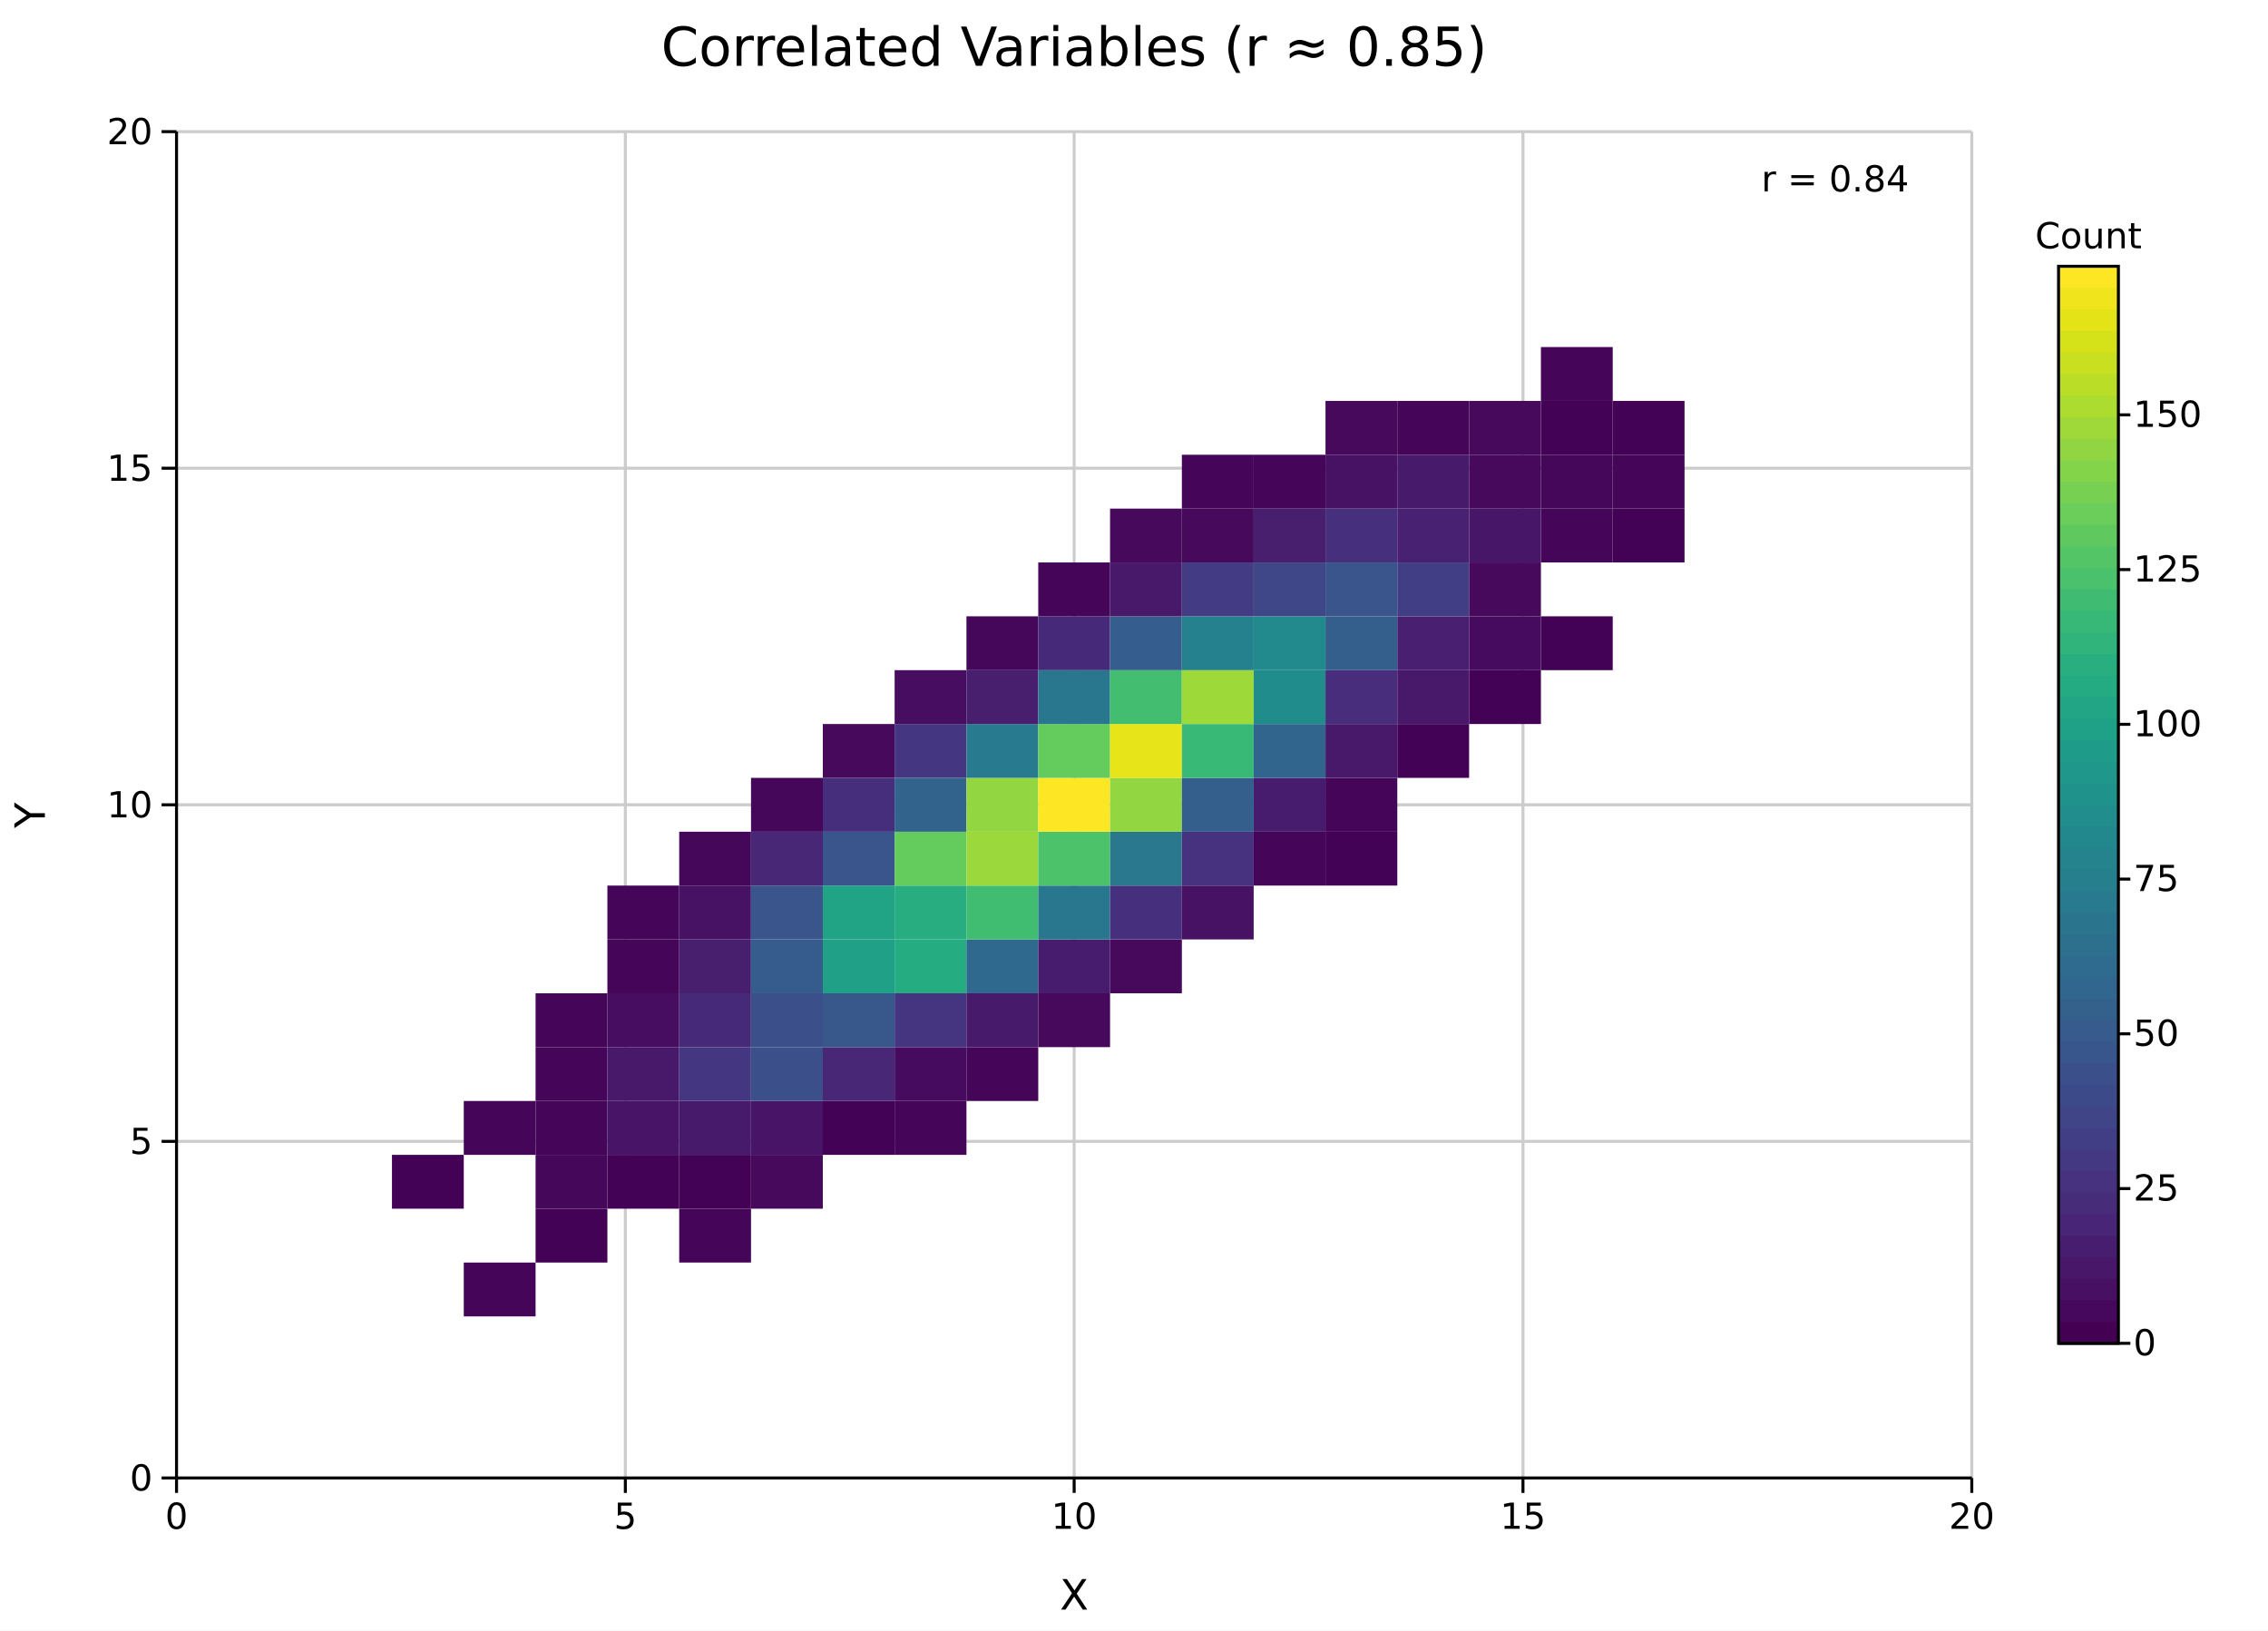
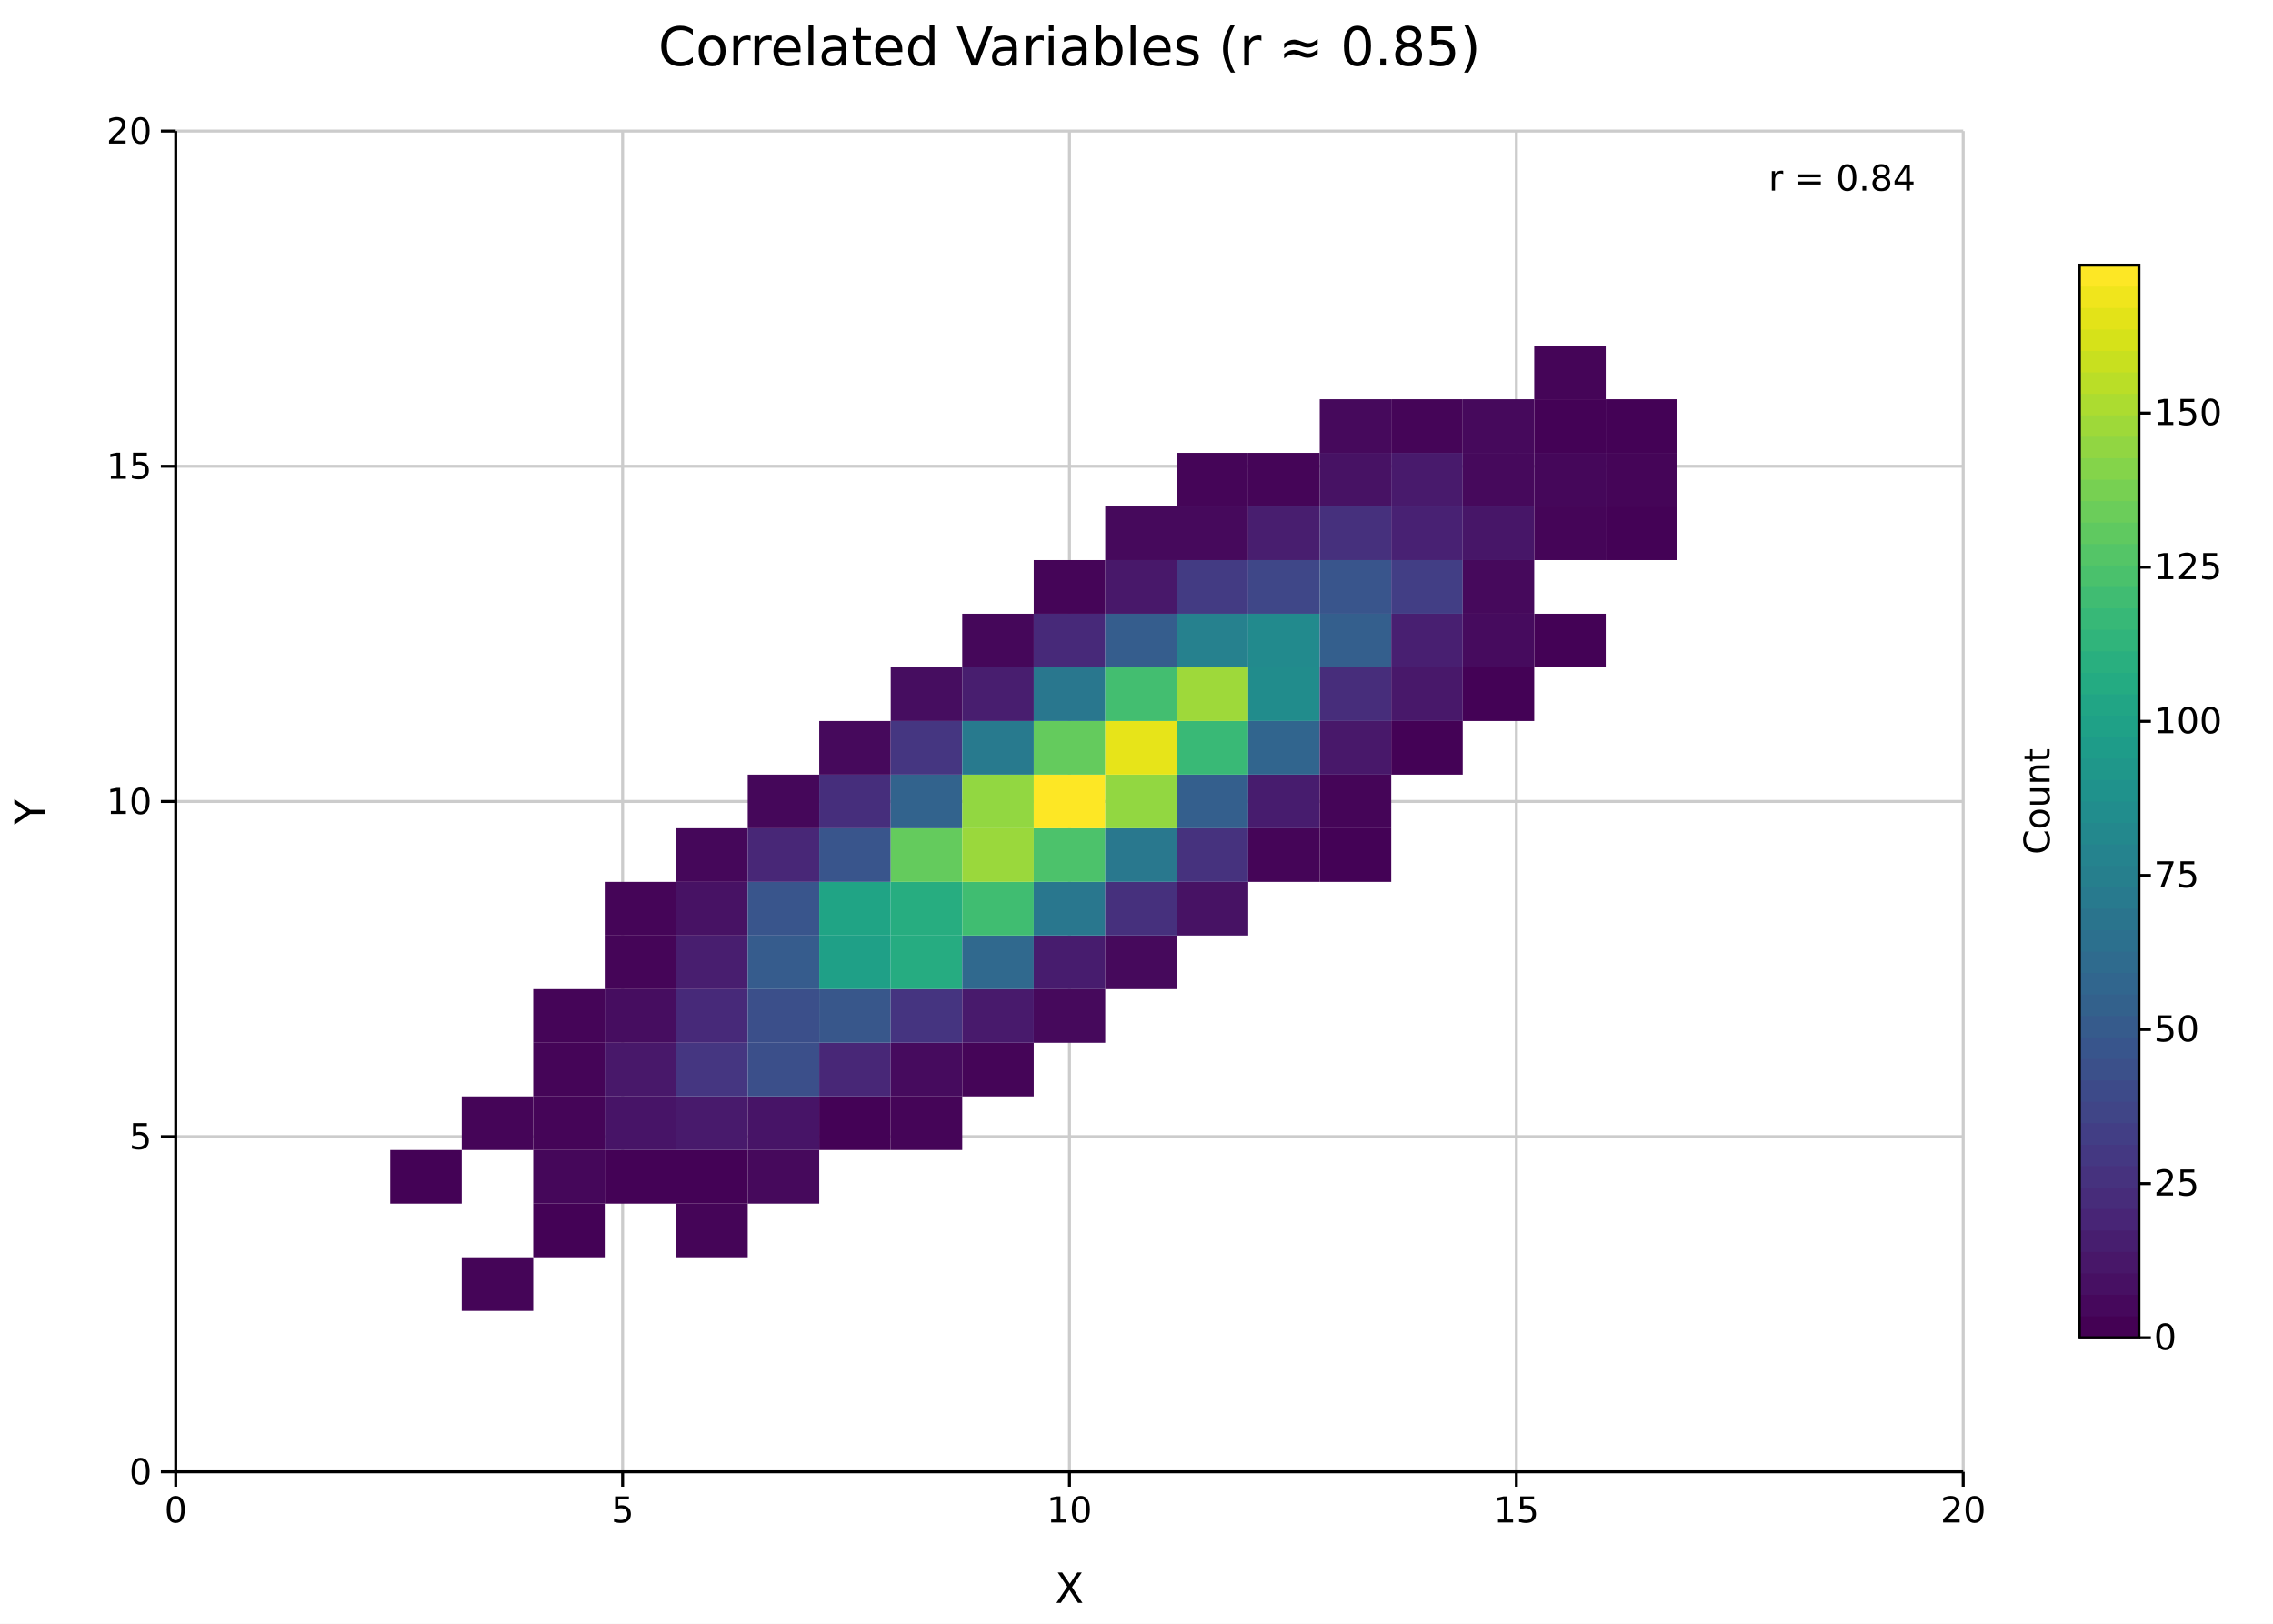
- <svg xmlns="http://www.w3.org/2000/svg" width="758" height="545" font-family="DejaVu Sans, Liberation Sans, Arial, sans-serif" fill="black">
+ <svg xmlns="http://www.w3.org/2000/svg" width="763" height="545" font-family="DejaVu Sans, Liberation Sans, Arial, sans-serif" fill="black">
  <rect width="100%" height="100%" fill="white" />
+   <defs>
+     <clipPath id="kuva-clip-1">
+       <rect x="59" y="44" width="600" height="450" />
+     </clipPath>
+   </defs>
  <line x1="209" y1="44" x2="209" y2="494" stroke="#cccccc" stroke-width="1" />
  <line x1="359" y1="44" x2="359" y2="494" stroke="#cccccc" stroke-width="1" />
  <line x1="509" y1="44" x2="509" y2="494" stroke="#cccccc" stroke-width="1" />
  <line x1="659" y1="44" x2="659" y2="494" stroke="#cccccc" stroke-width="1" />
  <line x1="59" y1="381.5" x2="659" y2="381.5" stroke="#cccccc" stroke-width="1" />
  <line x1="59" y1="269" x2="659" y2="269" stroke="#cccccc" stroke-width="1" />
  <line x1="59" y1="156.5" x2="659" y2="156.5" stroke="#cccccc" stroke-width="1" />
  <line x1="59" y1="44" x2="659" y2="44" stroke="#cccccc" stroke-width="1" />
  <line x1="59" y1="494" x2="659" y2="494" stroke="#000000" stroke-width="1" />
  <line x1="59" y1="44" x2="59" y2="494" stroke="#000000" stroke-width="1" />
  <line x1="59" y1="494" x2="59" y2="499" stroke="#000000" stroke-width="1" />
  <text x="59" y="511" font-size="12" text-anchor="middle">0</text>
  <line x1="209" y1="494" x2="209" y2="499" stroke="#000000" stroke-width="1" />
  <text x="209" y="511" font-size="12" text-anchor="middle">5</text>
  <line x1="359" y1="494" x2="359" y2="499" stroke="#000000" stroke-width="1" />
  <text x="359" y="511" font-size="12" text-anchor="middle">10</text>
  <line x1="509" y1="494" x2="509" y2="499" stroke="#000000" stroke-width="1" />
  <text x="509" y="511" font-size="12" text-anchor="middle">15</text>
  <line x1="659" y1="494" x2="659" y2="499" stroke="#000000" stroke-width="1" />
  <text x="659" y="511" font-size="12" text-anchor="middle">20</text>
  <line x1="54" y1="494" x2="59" y2="494" stroke="#000000" stroke-width="1" />
  <text x="51" y="498.2" font-size="12" text-anchor="end">0</text>
  <line x1="54" y1="381.5" x2="59" y2="381.5" stroke="#000000" stroke-width="1" />
  <text x="51" y="385.7" font-size="12" text-anchor="end">5</text>
  <line x1="54" y1="269" x2="59" y2="269" stroke="#000000" stroke-width="1" />
  <text x="51" y="273.2" font-size="12" text-anchor="end">10</text>
  <line x1="54" y1="156.5" x2="59" y2="156.5" stroke="#000000" stroke-width="1" />
  <text x="51" y="160.7" font-size="12" text-anchor="end">15</text>
  <line x1="54" y1="44" x2="59" y2="44" stroke="#000000" stroke-width="1" />
  <text x="51" y="48.2" font-size="12" text-anchor="end">20</text>
  <text x="359" y="538" font-size="14" text-anchor="middle">X</text>
  <text x="15" y="272.5" font-size="14" text-anchor="middle" transform="rotate(-90,15,272.5)">Y</text>
  <text x="359" y="22" font-size="18" text-anchor="middle">Correlated Variables (r ≈ 0.85)</text>
-   <rect x="155" y="422" width="24" height="18" fill="#450558" />
-   <rect x="179" y="404" width="24" height="18" fill="#440256" />
-   <rect x="227" y="404" width="24" height="18" fill="#450558" />
-   <rect x="131" y="386" width="24" height="18" fill="#440256" />
-   <rect x="179" y="386" width="24" height="18" fill="#45075a" />
-   <rect x="203" y="386" width="24" height="18" fill="#440256" />
-   <rect x="227" y="386" width="24" height="18" fill="#440256" />
-   <rect x="251" y="386" width="24" height="18" fill="#46095c" />
-   <rect x="155" y="368" width="24" height="18" fill="#450558" />
-   <rect x="179" y="368" width="24" height="18" fill="#450558" />
-   <rect x="203" y="368" width="24" height="18" fill="#471467" />
-   <rect x="227" y="368" width="24" height="18" fill="#481a6c" />
-   <rect x="251" y="368" width="24" height="18" fill="#471467" />
-   <rect x="275" y="368" width="24" height="18" fill="#440256" />
-   <rect x="299" y="368" width="24" height="18" fill="#450558" />
-   <rect x="179" y="350" width="24" height="18" fill="#450558" />
-   <rect x="203" y="350" width="24" height="18" fill="#48186a" />
-   <rect x="227" y="350" width="24" height="18" fill="#453681" />
-   <rect x="251" y="350" width="24" height="18" fill="#3b4f8a" />
-   <rect x="275" y="350" width="24" height="18" fill="#482777" />
-   <rect x="299" y="350" width="24" height="18" fill="#460b5e" />
-   <rect x="323" y="350" width="24" height="18" fill="#450558" />
-   <rect x="179" y="332" width="24" height="18" fill="#450558" />
-   <rect x="203" y="332" width="24" height="18" fill="#460d60" />
-   <rect x="227" y="332" width="24" height="18" fill="#472979" />
-   <rect x="251" y="332" width="24" height="18" fill="#3b4f8a" />
-   <rect x="275" y="332" width="24" height="18" fill="#38578b" />
-   <rect x="299" y="332" width="24" height="18" fill="#453480" />
-   <rect x="323" y="332" width="24" height="18" fill="#481a6c" />
-   <rect x="347" y="332" width="24" height="18" fill="#46095c" />
-   <rect x="203" y="314" width="24" height="18" fill="#450558" />
-   <rect x="227" y="314" width="24" height="18" fill="#481e6f" />
-   <rect x="251" y="314" width="24" height="18" fill="#365c8d" />
-   <rect x="275" y="314" width="24" height="18" fill="#1fa087" />
-   <rect x="299" y="314" width="24" height="18" fill="#26ac81" />
-   <rect x="323" y="314" width="24" height="18" fill="#30698e" />
-   <rect x="347" y="314" width="24" height="18" fill="#471c6e" />
-   <rect x="371" y="314" width="24" height="18" fill="#46095c" />
-   <rect x="203" y="296" width="24" height="18" fill="#450558" />
-   <rect x="227" y="296" width="24" height="18" fill="#471264" />
-   <rect x="251" y="296" width="24" height="18" fill="#39558c" />
-   <rect x="275" y="296" width="24" height="18" fill="#20a485" />
-   <rect x="299" y="296" width="24" height="18" fill="#27ad80" />
-   <rect x="323" y="296" width="24" height="18" fill="#40bd71" />
-   <rect x="347" y="296" width="24" height="18" fill="#29778e" />
-   <rect x="371" y="296" width="24" height="18" fill="#46307d" />
-   <rect x="395" y="296" width="24" height="18" fill="#471264" />
-   <rect x="227" y="278" width="24" height="18" fill="#45075a" />
-   <rect x="251" y="278" width="24" height="18" fill="#482777" />
-   <rect x="275" y="278" width="24" height="18" fill="#39558c" />
-   <rect x="299" y="278" width="24" height="18" fill="#64cb5d" />
-   <rect x="323" y="278" width="24" height="18" fill="#9ad83c" />
-   <rect x="347" y="278" width="24" height="18" fill="#4cc26b" />
-   <rect x="371" y="278" width="24" height="18" fill="#29788e" />
-   <rect x="395" y="278" width="24" height="18" fill="#46327e" />
-   <rect x="419" y="278" width="24" height="18" fill="#450558" />
-   <rect x="443" y="278" width="24" height="18" fill="#440256" />
-   <rect x="251" y="260" width="24" height="18" fill="#45075a" />
-   <rect x="275" y="260" width="24" height="18" fill="#462e7c" />
-   <rect x="299" y="260" width="24" height="18" fill="#32638d" />
-   <rect x="323" y="260" width="24" height="18" fill="#92d741" />
-   <rect x="347" y="260" width="24" height="18" fill="#fde725" />
-   <rect x="371" y="260" width="24" height="18" fill="#92d741" />
-   <rect x="395" y="260" width="24" height="18" fill="#345f8d" />
-   <rect x="419" y="260" width="24" height="18" fill="#471c6e" />
-   <rect x="443" y="260" width="24" height="18" fill="#450558" />
-   <rect x="275" y="242" width="24" height="18" fill="#46095c" />
-   <rect x="299" y="242" width="24" height="18" fill="#453681" />
-   <rect x="323" y="242" width="24" height="18" fill="#287a8e" />
-   <rect x="347" y="242" width="24" height="18" fill="#64cb5d" />
-   <rect x="371" y="242" width="24" height="18" fill="#e7e419" />
-   <rect x="395" y="242" width="24" height="18" fill="#39b976" />
-   <rect x="419" y="242" width="24" height="18" fill="#31658e" />
-   <rect x="443" y="242" width="24" height="18" fill="#48186a" />
-   <rect x="467" y="242" width="24" height="18" fill="#440256" />
-   <rect x="299" y="224" width="24" height="18" fill="#460d60" />
-   <rect x="323" y="224" width="24" height="18" fill="#481e6f" />
-   <rect x="347" y="224" width="24" height="18" fill="#29778e" />
-   <rect x="371" y="224" width="24" height="18" fill="#43be70" />
-   <rect x="395" y="224" width="24" height="18" fill="#9ed93a" />
-   <rect x="419" y="224" width="24" height="18" fill="#218c8c" />
-   <rect x="443" y="224" width="24" height="18" fill="#472d7b" />
-   <rect x="467" y="224" width="24" height="18" fill="#48186a" />
-   <rect x="491" y="224" width="24" height="18" fill="#440256" />
-   <rect x="323" y="206" width="24" height="18" fill="#45075a" />
-   <rect x="347" y="206" width="24" height="18" fill="#472979" />
-   <rect x="371" y="206" width="24" height="18" fill="#355d8d" />
-   <rect x="395" y="206" width="24" height="18" fill="#26818e" />
-   <rect x="419" y="206" width="24" height="18" fill="#228a8d" />
-   <rect x="443" y="206" width="24" height="18" fill="#345f8d" />
-   <rect x="467" y="206" width="24" height="18" fill="#481f71" />
-   <rect x="491" y="206" width="24" height="18" fill="#460b5e" />
-   <rect x="515" y="206" width="24" height="18" fill="#440256" />
-   <rect x="347" y="188" width="24" height="18" fill="#450558" />
-   <rect x="371" y="188" width="24" height="18" fill="#48186a" />
-   <rect x="395" y="188" width="24" height="18" fill="#433b83" />
-   <rect x="419" y="188" width="24" height="18" fill="#3f4788" />
-   <rect x="443" y="188" width="24" height="18" fill="#39558c" />
-   <rect x="467" y="188" width="24" height="18" fill="#423e85" />
-   <rect x="491" y="188" width="24" height="18" fill="#46095c" />
-   <rect x="371" y="170" width="24" height="18" fill="#46095c" />
-   <rect x="395" y="170" width="24" height="18" fill="#46095c" />
-   <rect x="419" y="170" width="24" height="18" fill="#481e6f" />
-   <rect x="443" y="170" width="24" height="18" fill="#46307d" />
-   <rect x="467" y="170" width="24" height="18" fill="#482173" />
-   <rect x="491" y="170" width="24" height="18" fill="#471668" />
-   <rect x="515" y="170" width="24" height="18" fill="#450558" />
-   <rect x="539" y="170" width="24" height="18" fill="#440256" />
-   <rect x="395" y="152" width="24" height="18" fill="#450558" />
-   <rect x="419" y="152" width="24" height="18" fill="#450558" />
-   <rect x="443" y="152" width="24" height="18" fill="#471264" />
-   <rect x="467" y="152" width="24" height="18" fill="#481a6c" />
-   <rect x="491" y="152" width="24" height="18" fill="#46095c" />
-   <rect x="515" y="152" width="24" height="18" fill="#45075a" />
-   <rect x="539" y="152" width="24" height="18" fill="#450558" />
-   <rect x="443" y="134" width="24" height="18" fill="#46095c" />
-   <rect x="467" y="134" width="24" height="18" fill="#450558" />
-   <rect x="491" y="134" width="24" height="18" fill="#46095c" />
-   <rect x="515" y="134" width="24" height="18" fill="#440256" />
-   <rect x="539" y="134" width="24" height="18" fill="#440256" />
-   <rect x="515" y="116" width="24" height="18" fill="#450558" />
-   <text x="638" y="64" font-size="12" text-anchor="end">r = 0.84</text>
-   <rect x="688" y="89" width="20" height="7.7" fill="#fde725" />
-   <rect x="688" y="96.2" width="20" height="7.7" fill="#f0e51c" />
-   <rect x="688" y="103.4" width="20" height="7.7" fill="#e3e318" />
-   <rect x="688" y="110.6" width="20" height="7.7" fill="#d6e219" />
-   <rect x="688" y="117.8" width="20" height="7.7" fill="#c8e01f" />
-   <rect x="688" y="125" width="20" height="7.7" fill="#bade27" />
-   <rect x="688" y="132.2" width="20" height="7.7" fill="#acdc30" />
-   <rect x="688" y="139.4" width="20" height="7.7" fill="#9ed939" />
-   <rect x="688" y="146.6" width="20" height="7.7" fill="#91d642" />
-   <rect x="688" y="153.8" width="20" height="7.7" fill="#84d44a" />
-   <rect x="688" y="161" width="20" height="7.7" fill="#77d052" />
-   <rect x="688" y="168.2" width="20" height="7.7" fill="#6bcd5a" />
-   <rect x="688" y="175.4" width="20" height="7.7" fill="#5fc960" />
-   <rect x="688" y="182.6" width="20" height="7.7" fill="#54c567" />
-   <rect x="688" y="189.8" width="20" height="7.7" fill="#4ac16c" />
-   <rect x="688" y="197" width="20" height="7.7" fill="#40bc72" />
-   <rect x="688" y="204.2" width="20" height="7.7" fill="#37b877" />
-   <rect x="688" y="211.4" width="20" height="7.7" fill="#30b47b" />
-   <rect x="688" y="218.6" width="20" height="7.7" fill="#29af7f" />
-   <rect x="688" y="225.8" width="20" height="7.7" fill="#24ab82" />
-   <rect x="688" y="233" width="20" height="7.7" fill="#21a585" />
-   <rect x="688" y="240.2" width="20" height="7.7" fill="#1fa187" />
-   <rect x="688" y="247.4" width="20" height="7.7" fill="#1e9c89" />
-   <rect x="688" y="254.6" width="20" height="7.7" fill="#1f978a" />
-   <rect x="688" y="261.8" width="20" height="7.7" fill="#1f928c" />
-   <rect x="688" y="269" width="20" height="7.7" fill="#218d8d" />
-   <rect x="688" y="276.2" width="20" height="7.7" fill="#23888d" />
-   <rect x="688" y="283.4" width="20" height="7.7" fill="#25838e" />
-   <rect x="688" y="290.6" width="20" height="7.7" fill="#267f8d" />
-   <rect x="688" y="297.8" width="20" height="7.7" fill="#287a8e" />
-   <rect x="688" y="305" width="20" height="7.7" fill="#2a748d" />
-   <rect x="688" y="312.2" width="20" height="7.7" fill="#2c708e" />
-   <rect x="688" y="319.4" width="20" height="7.7" fill="#2f6b8e" />
-   <rect x="688" y="326.6" width="20" height="7.7" fill="#31668e" />
-   <rect x="688" y="333.8" width="20" height="7.7" fill="#33618c" />
-   <rect x="688" y="341" width="20" height="7.7" fill="#365b8c" />
-   <rect x="688" y="348.2" width="20" height="7.7" fill="#38558c" />
-   <rect x="688" y="355.4" width="20" height="7.7" fill="#3b508a" />
-   <rect x="688" y="362.6" width="20" height="7.7" fill="#3d4a89" />
-   <rect x="688" y="369.8" width="20" height="7.7" fill="#404587" />
-   <rect x="688" y="377" width="20" height="7.7" fill="#423e85" />
-   <rect x="688" y="384.2" width="20" height="7.7" fill="#443882" />
-   <rect x="688" y="391.4" width="20" height="7.7" fill="#46327e" />
-   <rect x="688" y="398.6" width="20" height="7.7" fill="#472c7a" />
-   <rect x="688" y="405.8" width="20" height="7.7" fill="#482576" />
-   <rect x="688" y="413" width="20" height="7.7" fill="#471e6f" />
-   <rect x="688" y="420.2" width="20" height="7.7" fill="#481769" />
-   <rect x="688" y="427.4" width="20" height="7.7" fill="#471063" />
-   <rect x="688" y="434.6" width="20" height="7.7" fill="#46085c" />
-   <rect x="688" y="441.8" width="20" height="7.7" fill="#440154" />
-   <rect x="688" y="89" width="20" height="360" fill="none" stroke="#000000" stroke-width="1" />
-   <line x1="708" y1="449" x2="712" y2="449" stroke="#000000" stroke-width="1" />
-   <text x="713" y="453" font-size="12" text-anchor="start">0</text>
-   <line x1="708" y1="397.28" x2="712" y2="397.28" stroke="#000000" stroke-width="1" />
-   <text x="713" y="401.28" font-size="12" text-anchor="start">25</text>
-   <line x1="708" y1="345.55" x2="712" y2="345.55" stroke="#000000" stroke-width="1" />
-   <text x="713" y="349.55" font-size="12" text-anchor="start">50</text>
-   <line x1="708" y1="293.83" x2="712" y2="293.83" stroke="#000000" stroke-width="1" />
-   <text x="713" y="297.83" font-size="12" text-anchor="start">75</text>
-   <line x1="708" y1="242.1" x2="712" y2="242.1" stroke="#000000" stroke-width="1" />
-   <text x="713" y="246.1" font-size="12" text-anchor="start">100</text>
-   <line x1="708" y1="190.38" x2="712" y2="190.38" stroke="#000000" stroke-width="1" />
-   <text x="713" y="194.38" font-size="12" text-anchor="start">125</text>
-   <line x1="708" y1="138.66" x2="712" y2="138.66" stroke="#000000" stroke-width="1" />
-   <text x="713" y="142.66" font-size="12" text-anchor="start">150</text>
-   <text x="698" y="83" font-size="12" text-anchor="middle">Count</text>
+   <g clip-path="url(#kuva-clip-1)">
+     <rect x="155" y="422" width="24" height="18" fill="#450558" />
+     <rect x="179" y="404" width="24" height="18" fill="#440256" />
+     <rect x="227" y="404" width="24" height="18" fill="#450558" />
+     <rect x="131" y="386" width="24" height="18" fill="#440256" />
+     <rect x="179" y="386" width="24" height="18" fill="#45075a" />
+     <rect x="203" y="386" width="24" height="18" fill="#440256" />
+     <rect x="227" y="386" width="24" height="18" fill="#440256" />
+     <rect x="251" y="386" width="24" height="18" fill="#46095c" />
+     <rect x="155" y="368" width="24" height="18" fill="#450558" />
+     <rect x="179" y="368" width="24" height="18" fill="#450558" />
+     <rect x="203" y="368" width="24" height="18" fill="#471467" />
+     <rect x="227" y="368" width="24" height="18" fill="#481a6c" />
+     <rect x="251" y="368" width="24" height="18" fill="#471467" />
+     <rect x="275" y="368" width="24" height="18" fill="#440256" />
+     <rect x="299" y="368" width="24" height="18" fill="#450558" />
+     <rect x="179" y="350" width="24" height="18" fill="#450558" />
+     <rect x="203" y="350" width="24" height="18" fill="#48186a" />
+     <rect x="227" y="350" width="24" height="18" fill="#453681" />
+     <rect x="251" y="350" width="24" height="18" fill="#3b4f8a" />
+     <rect x="275" y="350" width="24" height="18" fill="#482777" />
+     <rect x="299" y="350" width="24" height="18" fill="#460b5e" />
+     <rect x="323" y="350" width="24" height="18" fill="#450558" />
+     <rect x="179" y="332" width="24" height="18" fill="#450558" />
+     <rect x="203" y="332" width="24" height="18" fill="#460d60" />
+     <rect x="227" y="332" width="24" height="18" fill="#472979" />
+     <rect x="251" y="332" width="24" height="18" fill="#3b4f8a" />
+     <rect x="275" y="332" width="24" height="18" fill="#38578b" />
+     <rect x="299" y="332" width="24" height="18" fill="#453480" />
+     <rect x="323" y="332" width="24" height="18" fill="#481a6c" />
+     <rect x="347" y="332" width="24" height="18" fill="#46095c" />
+     <rect x="203" y="314" width="24" height="18" fill="#450558" />
+     <rect x="227" y="314" width="24" height="18" fill="#481e6f" />
+     <rect x="251" y="314" width="24" height="18" fill="#365c8d" />
+     <rect x="275" y="314" width="24" height="18" fill="#1fa087" />
+     <rect x="299" y="314" width="24" height="18" fill="#26ac81" />
+     <rect x="323" y="314" width="24" height="18" fill="#30698e" />
+     <rect x="347" y="314" width="24" height="18" fill="#471c6e" />
+     <rect x="371" y="314" width="24" height="18" fill="#46095c" />
+     <rect x="203" y="296" width="24" height="18" fill="#450558" />
+     <rect x="227" y="296" width="24" height="18" fill="#471264" />
+     <rect x="251" y="296" width="24" height="18" fill="#39558c" />
+     <rect x="275" y="296" width="24" height="18" fill="#20a485" />
+     <rect x="299" y="296" width="24" height="18" fill="#27ad80" />
+     <rect x="323" y="296" width="24" height="18" fill="#40bd71" />
+     <rect x="347" y="296" width="24" height="18" fill="#29778e" />
+     <rect x="371" y="296" width="24" height="18" fill="#46307d" />
+     <rect x="395" y="296" width="24" height="18" fill="#471264" />
+     <rect x="227" y="278" width="24" height="18" fill="#45075a" />
+     <rect x="251" y="278" width="24" height="18" fill="#482777" />
+     <rect x="275" y="278" width="24" height="18" fill="#39558c" />
+     <rect x="299" y="278" width="24" height="18" fill="#64cb5d" />
+     <rect x="323" y="278" width="24" height="18" fill="#9ad83c" />
+     <rect x="347" y="278" width="24" height="18" fill="#4cc26b" />
+     <rect x="371" y="278" width="24" height="18" fill="#29788e" />
+     <rect x="395" y="278" width="24" height="18" fill="#46327e" />
+     <rect x="419" y="278" width="24" height="18" fill="#450558" />
+     <rect x="443" y="278" width="24" height="18" fill="#440256" />
+     <rect x="251" y="260" width="24" height="18" fill="#45075a" />
+     <rect x="275" y="260" width="24" height="18" fill="#462e7c" />
+     <rect x="299" y="260" width="24" height="18" fill="#32638d" />
+     <rect x="323" y="260" width="24" height="18" fill="#92d741" />
+     <rect x="347" y="260" width="24" height="18" fill="#fde725" />
+     <rect x="371" y="260" width="24" height="18" fill="#92d741" />
+     <rect x="395" y="260" width="24" height="18" fill="#345f8d" />
+     <rect x="419" y="260" width="24" height="18" fill="#471c6e" />
+     <rect x="443" y="260" width="24" height="18" fill="#450558" />
+     <rect x="275" y="242" width="24" height="18" fill="#46095c" />
+     <rect x="299" y="242" width="24" height="18" fill="#453681" />
+     <rect x="323" y="242" width="24" height="18" fill="#287a8e" />
+     <rect x="347" y="242" width="24" height="18" fill="#64cb5d" />
+     <rect x="371" y="242" width="24" height="18" fill="#e7e419" />
+     <rect x="395" y="242" width="24" height="18" fill="#39b976" />
+     <rect x="419" y="242" width="24" height="18" fill="#31658e" />
+     <rect x="443" y="242" width="24" height="18" fill="#48186a" />
+     <rect x="467" y="242" width="24" height="18" fill="#440256" />
+     <rect x="299" y="224" width="24" height="18" fill="#460d60" />
+     <rect x="323" y="224" width="24" height="18" fill="#481e6f" />
+     <rect x="347" y="224" width="24" height="18" fill="#29778e" />
+     <rect x="371" y="224" width="24" height="18" fill="#43be70" />
+     <rect x="395" y="224" width="24" height="18" fill="#9ed93a" />
+     <rect x="419" y="224" width="24" height="18" fill="#218c8c" />
+     <rect x="443" y="224" width="24" height="18" fill="#472d7b" />
+     <rect x="467" y="224" width="24" height="18" fill="#48186a" />
+     <rect x="491" y="224" width="24" height="18" fill="#440256" />
+     <rect x="323" y="206" width="24" height="18" fill="#45075a" />
+     <rect x="347" y="206" width="24" height="18" fill="#472979" />
+     <rect x="371" y="206" width="24" height="18" fill="#355d8d" />
+     <rect x="395" y="206" width="24" height="18" fill="#26818e" />
+     <rect x="419" y="206" width="24" height="18" fill="#228a8d" />
+     <rect x="443" y="206" width="24" height="18" fill="#345f8d" />
+     <rect x="467" y="206" width="24" height="18" fill="#481f71" />
+     <rect x="491" y="206" width="24" height="18" fill="#460b5e" />
+     <rect x="515" y="206" width="24" height="18" fill="#440256" />
+     <rect x="347" y="188" width="24" height="18" fill="#450558" />
+     <rect x="371" y="188" width="24" height="18" fill="#48186a" />
+     <rect x="395" y="188" width="24" height="18" fill="#433b83" />
+     <rect x="419" y="188" width="24" height="18" fill="#3f4788" />
+     <rect x="443" y="188" width="24" height="18" fill="#39558c" />
+     <rect x="467" y="188" width="24" height="18" fill="#423e85" />
+     <rect x="491" y="188" width="24" height="18" fill="#46095c" />
+     <rect x="371" y="170" width="24" height="18" fill="#46095c" />
+     <rect x="395" y="170" width="24" height="18" fill="#46095c" />
+     <rect x="419" y="170" width="24" height="18" fill="#481e6f" />
+     <rect x="443" y="170" width="24" height="18" fill="#46307d" />
+     <rect x="467" y="170" width="24" height="18" fill="#482173" />
+     <rect x="491" y="170" width="24" height="18" fill="#471668" />
+     <rect x="515" y="170" width="24" height="18" fill="#450558" />
+     <rect x="539" y="170" width="24" height="18" fill="#440256" />
+     <rect x="395" y="152" width="24" height="18" fill="#450558" />
+     <rect x="419" y="152" width="24" height="18" fill="#450558" />
+     <rect x="443" y="152" width="24" height="18" fill="#471264" />
+     <rect x="467" y="152" width="24" height="18" fill="#481a6c" />
+     <rect x="491" y="152" width="24" height="18" fill="#46095c" />
+     <rect x="515" y="152" width="24" height="18" fill="#45075a" />
+     <rect x="539" y="152" width="24" height="18" fill="#450558" />
+     <rect x="443" y="134" width="24" height="18" fill="#46095c" />
+     <rect x="467" y="134" width="24" height="18" fill="#450558" />
+     <rect x="491" y="134" width="24" height="18" fill="#46095c" />
+     <rect x="515" y="134" width="24" height="18" fill="#440256" />
+     <rect x="539" y="134" width="24" height="18" fill="#440256" />
+     <rect x="515" y="116" width="24" height="18" fill="#450558" />
+     <text x="643" y="64" font-size="12" text-anchor="end">r = 0.84</text>
+   </g>
+   <rect x="698" y="89" width="20" height="7.7" fill="#fde725" />
+   <rect x="698" y="96.2" width="20" height="7.7" fill="#f0e51c" />
+   <rect x="698" y="103.4" width="20" height="7.7" fill="#e3e318" />
+   <rect x="698" y="110.6" width="20" height="7.7" fill="#d6e219" />
+   <rect x="698" y="117.8" width="20" height="7.7" fill="#c8e01f" />
+   <rect x="698" y="125" width="20" height="7.7" fill="#bade27" />
+   <rect x="698" y="132.2" width="20" height="7.7" fill="#acdc30" />
+   <rect x="698" y="139.4" width="20" height="7.7" fill="#9ed939" />
+   <rect x="698" y="146.6" width="20" height="7.7" fill="#91d642" />
+   <rect x="698" y="153.8" width="20" height="7.7" fill="#84d44a" />
+   <rect x="698" y="161" width="20" height="7.7" fill="#77d052" />
+   <rect x="698" y="168.2" width="20" height="7.7" fill="#6bcd5a" />
+   <rect x="698" y="175.4" width="20" height="7.7" fill="#5fc960" />
+   <rect x="698" y="182.6" width="20" height="7.7" fill="#54c567" />
+   <rect x="698" y="189.8" width="20" height="7.7" fill="#4ac16c" />
+   <rect x="698" y="197" width="20" height="7.7" fill="#40bc72" />
+   <rect x="698" y="204.2" width="20" height="7.7" fill="#37b877" />
+   <rect x="698" y="211.4" width="20" height="7.7" fill="#30b47b" />
+   <rect x="698" y="218.6" width="20" height="7.7" fill="#29af7f" />
+   <rect x="698" y="225.8" width="20" height="7.7" fill="#24ab82" />
+   <rect x="698" y="233" width="20" height="7.7" fill="#21a585" />
+   <rect x="698" y="240.2" width="20" height="7.7" fill="#1fa187" />
+   <rect x="698" y="247.4" width="20" height="7.7" fill="#1e9c89" />
+   <rect x="698" y="254.6" width="20" height="7.7" fill="#1f978a" />
+   <rect x="698" y="261.8" width="20" height="7.7" fill="#1f928c" />
+   <rect x="698" y="269" width="20" height="7.7" fill="#218d8d" />
+   <rect x="698" y="276.2" width="20" height="7.7" fill="#23888d" />
+   <rect x="698" y="283.4" width="20" height="7.7" fill="#25838e" />
+   <rect x="698" y="290.6" width="20" height="7.7" fill="#267f8d" />
+   <rect x="698" y="297.8" width="20" height="7.7" fill="#287a8e" />
+   <rect x="698" y="305" width="20" height="7.7" fill="#2a748d" />
+   <rect x="698" y="312.2" width="20" height="7.7" fill="#2c708e" />
+   <rect x="698" y="319.4" width="20" height="7.7" fill="#2f6b8e" />
+   <rect x="698" y="326.6" width="20" height="7.7" fill="#31668e" />
+   <rect x="698" y="333.8" width="20" height="7.7" fill="#33618c" />
+   <rect x="698" y="341" width="20" height="7.7" fill="#365b8c" />
+   <rect x="698" y="348.2" width="20" height="7.7" fill="#38558c" />
+   <rect x="698" y="355.4" width="20" height="7.7" fill="#3b508a" />
+   <rect x="698" y="362.6" width="20" height="7.7" fill="#3d4a89" />
+   <rect x="698" y="369.8" width="20" height="7.7" fill="#404587" />
+   <rect x="698" y="377" width="20" height="7.7" fill="#423e85" />
+   <rect x="698" y="384.2" width="20" height="7.7" fill="#443882" />
+   <rect x="698" y="391.4" width="20" height="7.7" fill="#46327e" />
+   <rect x="698" y="398.6" width="20" height="7.7" fill="#472c7a" />
+   <rect x="698" y="405.8" width="20" height="7.7" fill="#482576" />
+   <rect x="698" y="413" width="20" height="7.7" fill="#471e6f" />
+   <rect x="698" y="420.2" width="20" height="7.7" fill="#481769" />
+   <rect x="698" y="427.4" width="20" height="7.7" fill="#471063" />
+   <rect x="698" y="434.6" width="20" height="7.7" fill="#46085c" />
+   <rect x="698" y="441.8" width="20" height="7.7" fill="#440154" />
+   <rect x="698" y="89" width="20" height="360" fill="none" stroke="#000000" stroke-width="1" />
+   <line x1="718" y1="449" x2="722" y2="449" stroke="#000000" stroke-width="1" />
+   <text x="723" y="453" font-size="12" text-anchor="start">0</text>
+   <line x1="718" y1="397.28" x2="722" y2="397.28" stroke="#000000" stroke-width="1" />
+   <text x="723" y="401.28" font-size="12" text-anchor="start">25</text>
+   <line x1="718" y1="345.55" x2="722" y2="345.55" stroke="#000000" stroke-width="1" />
+   <text x="723" y="349.55" font-size="12" text-anchor="start">50</text>
+   <line x1="718" y1="293.83" x2="722" y2="293.83" stroke="#000000" stroke-width="1" />
+   <text x="723" y="297.83" font-size="12" text-anchor="start">75</text>
+   <line x1="718" y1="242.1" x2="722" y2="242.1" stroke="#000000" stroke-width="1" />
+   <text x="723" y="246.1" font-size="12" text-anchor="start">100</text>
+   <line x1="718" y1="190.38" x2="722" y2="190.38" stroke="#000000" stroke-width="1" />
+   <text x="723" y="194.38" font-size="12" text-anchor="start">125</text>
+   <line x1="718" y1="138.66" x2="722" y2="138.66" stroke="#000000" stroke-width="1" />
+   <text x="723" y="142.66" font-size="12" text-anchor="start">150</text>
+   <text x="688" y="269" font-size="12" text-anchor="middle" transform="rotate(-90,688,269)">Count</text>
</svg>
